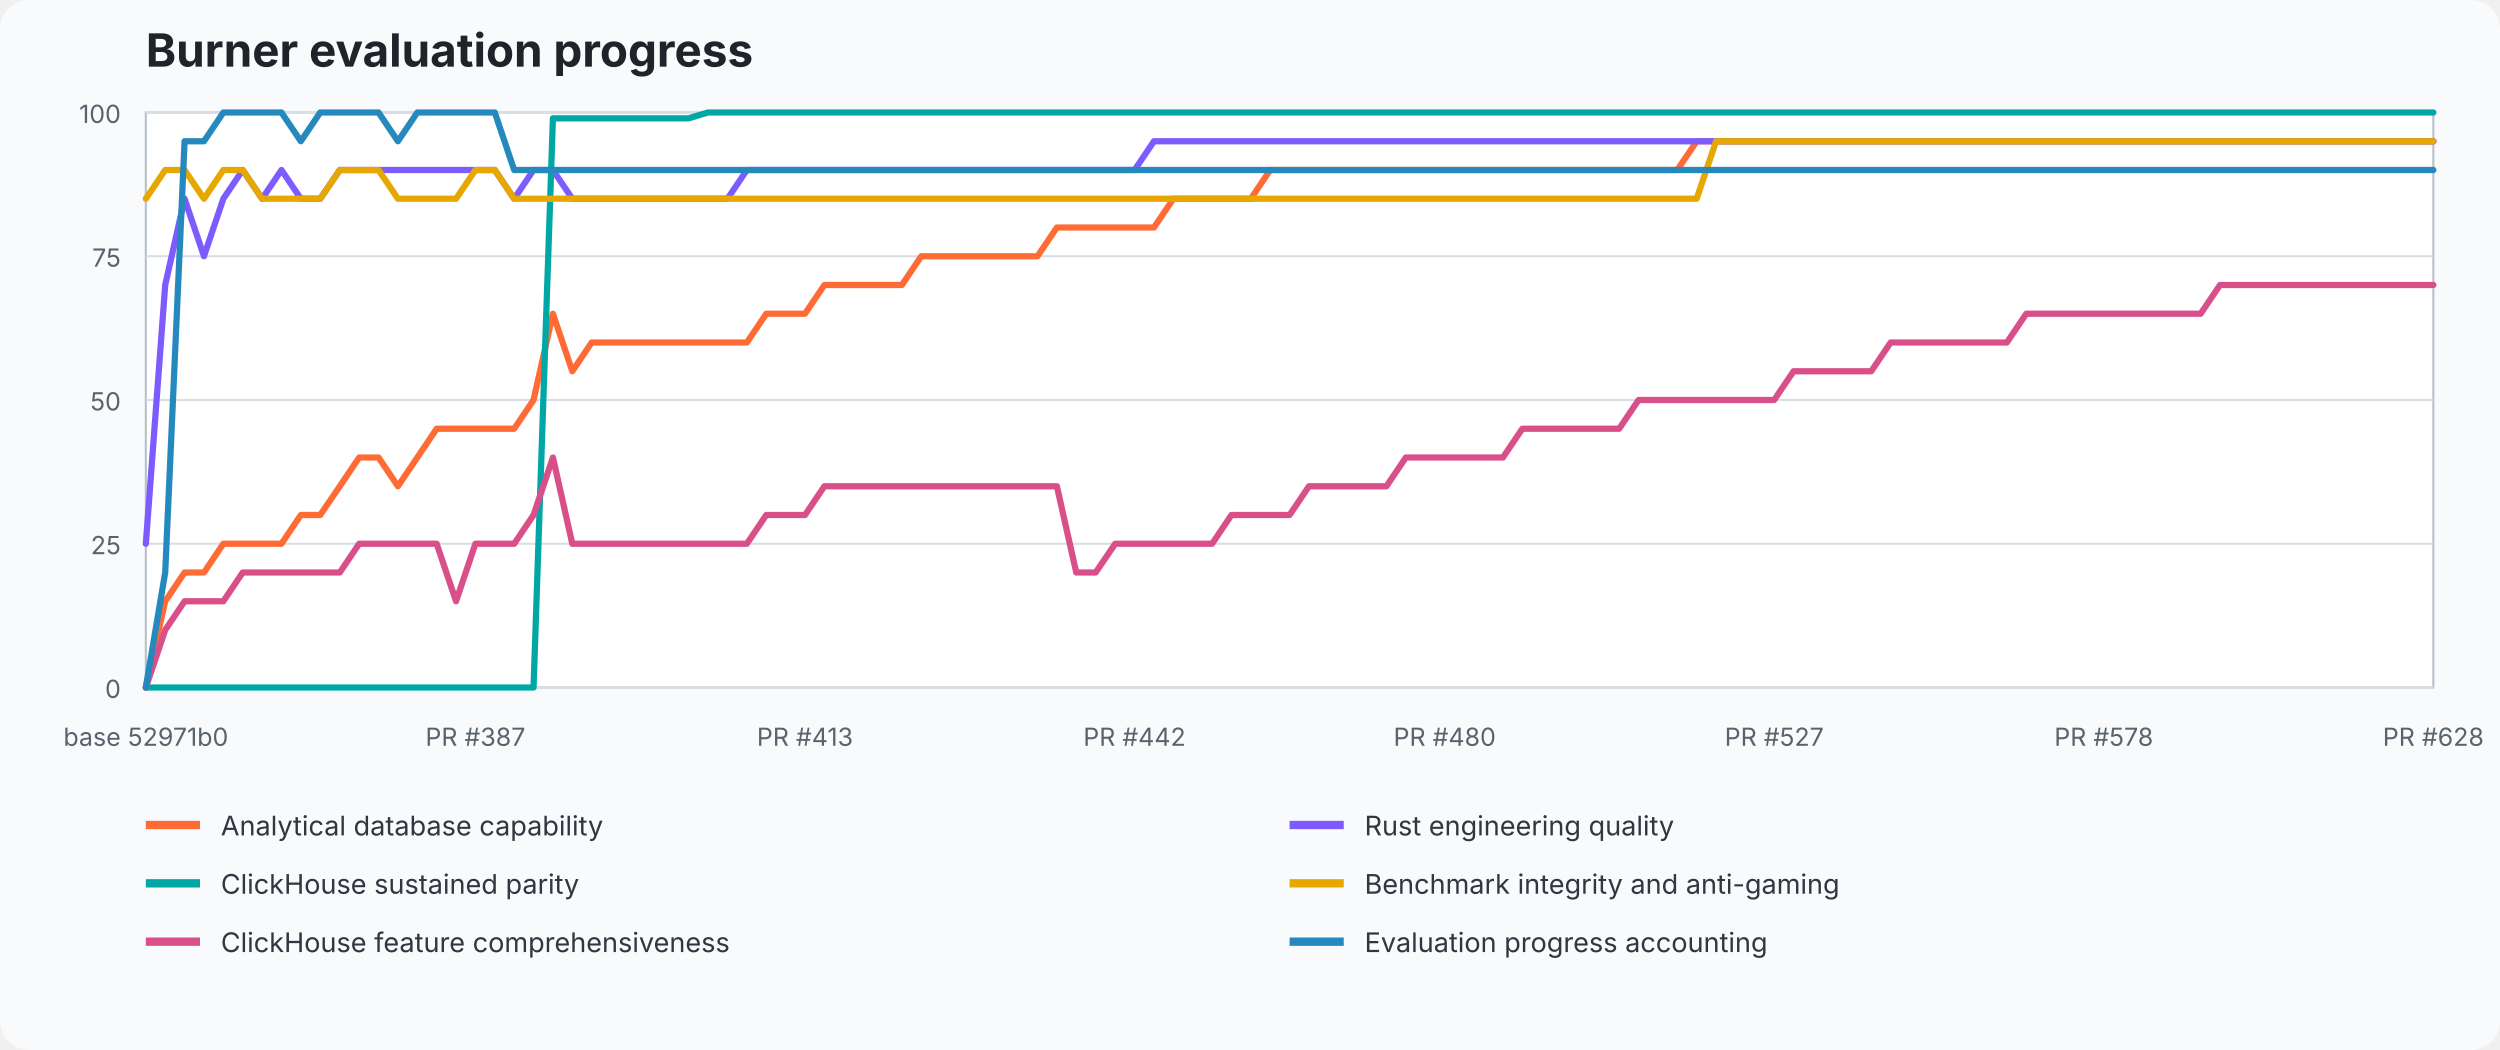
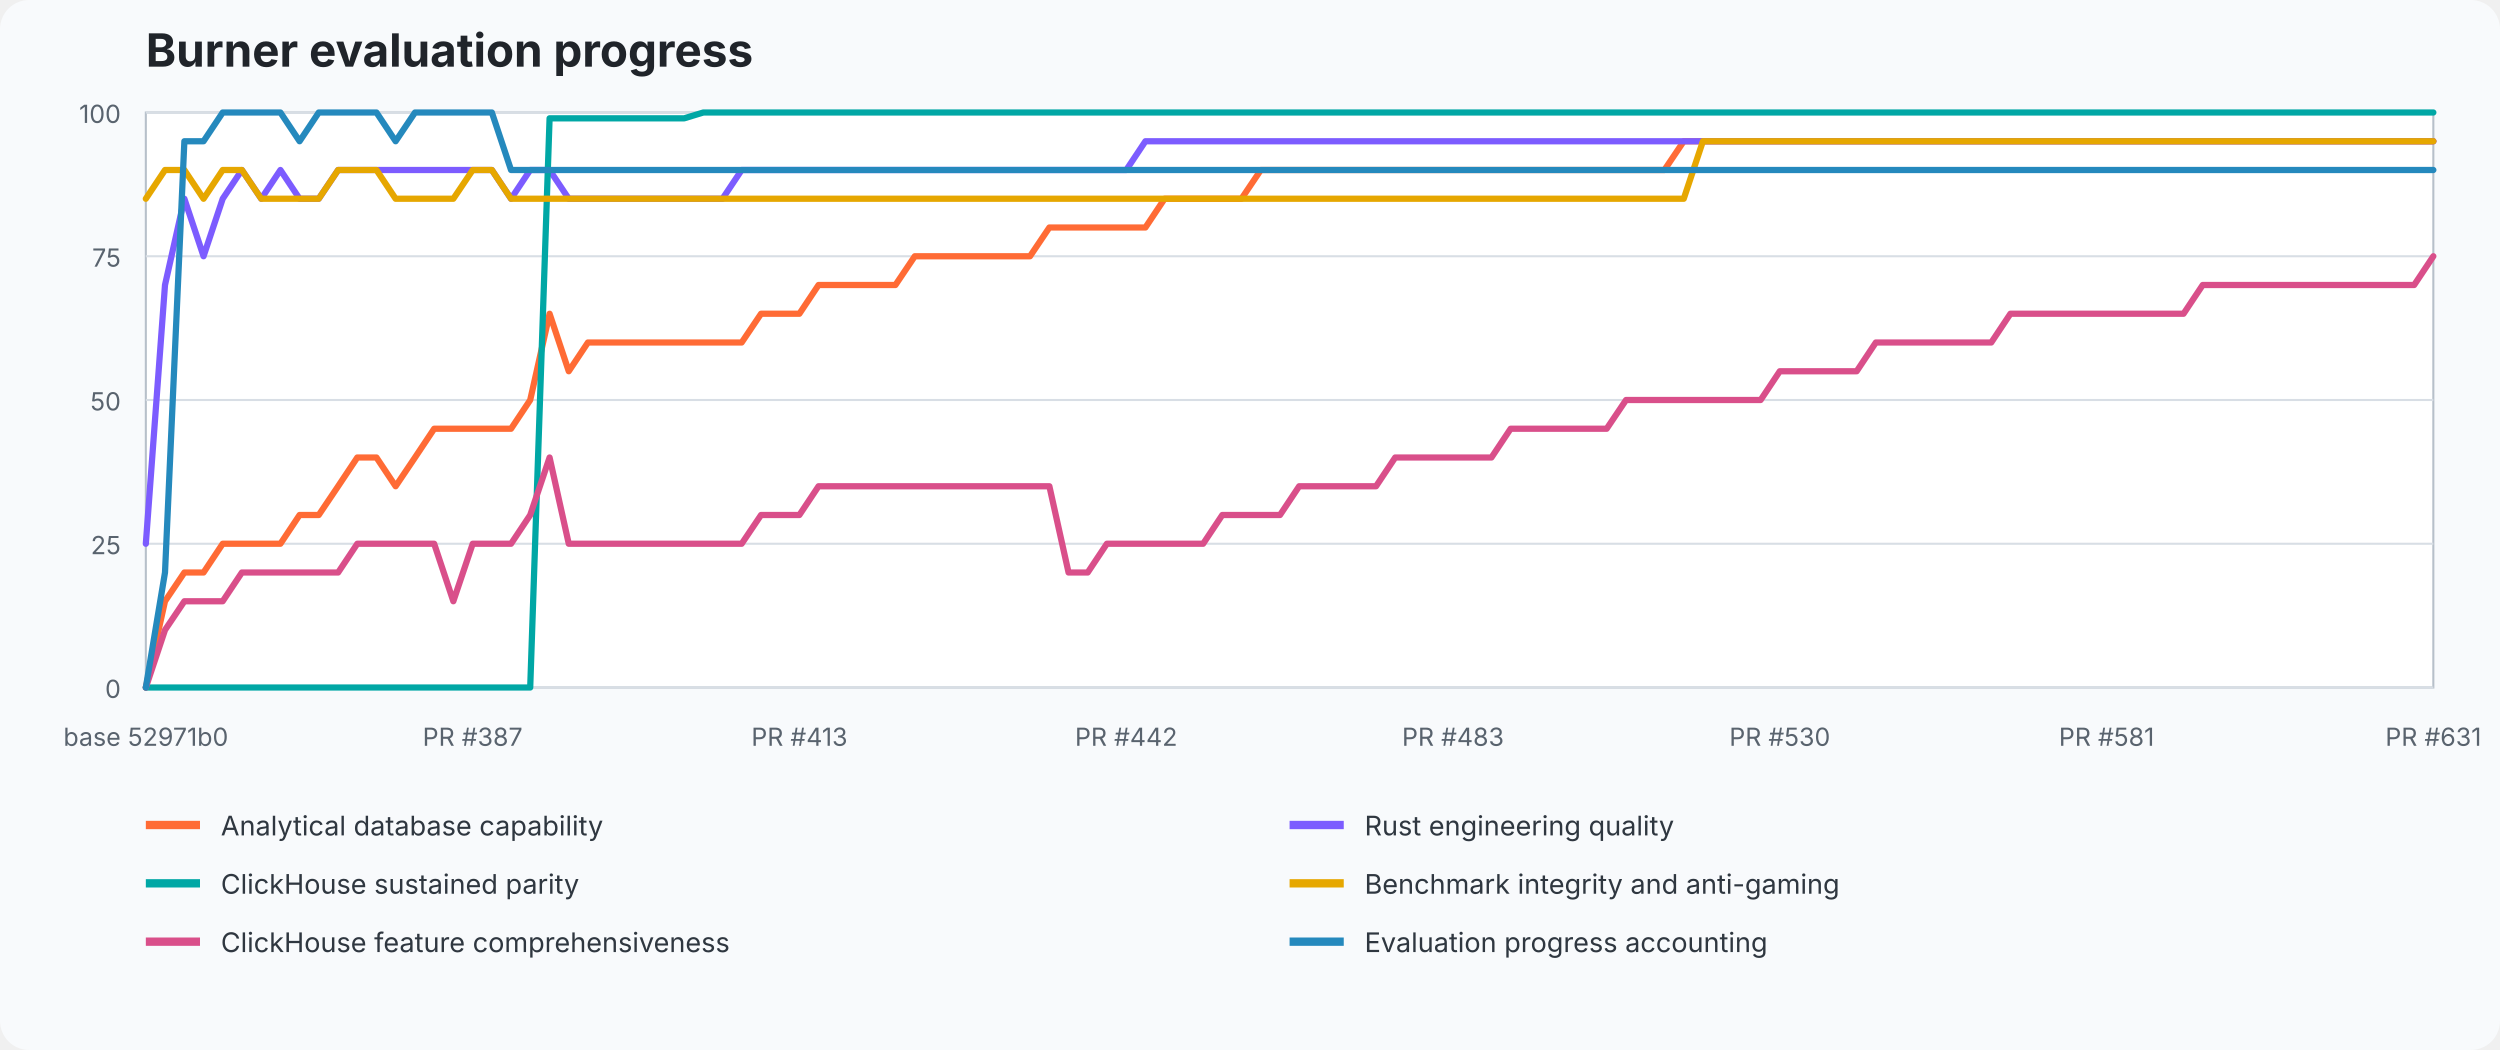
<svg xmlns="http://www.w3.org/2000/svg" width="1200" height="504" viewBox="0 0 1200 504" role="img" aria-labelledby="title desc">
  <style>text{font-family:ui-sans-serif,system-ui,-apple-system,BlinkMacSystemFont,"Segoe UI",sans-serif}.title{font-size:22px;font-weight:700;fill:#20242a}.axis{font-size:12px;fill:#59636e}.legend{font-size:13px;fill:#2f3740}.grid{stroke:#d8dee5;stroke-width:1}.plot{fill:#fff;stroke:#b7c0ca}</style>
  <rect width="100%" height="100%" fill="#f8fafc" rx="14" />
  <text x="70" y="32" class="title">Burner evaluation progress</text>
  <rect x="70" y="54" width="1098" height="276" class="plot" />
  <line x1="70" y1="330" x2="1168" y2="330" class="grid" />
  <text x="58" y="335" text-anchor="end" class="axis">0</text>
  <line x1="70" y1="261" x2="1168" y2="261" class="grid" />
  <text x="58" y="266" text-anchor="end" class="axis">25</text>
  <line x1="70" y1="192" x2="1168" y2="192" class="grid" />
  <text x="58" y="197" text-anchor="end" class="axis">50</text>
  <line x1="70" y1="123" x2="1168" y2="123" class="grid" />
  <text x="58" y="128" text-anchor="end" class="axis">75</text>
  <line x1="70" y1="54" x2="1168" y2="54" class="grid" />
  <text x="58" y="59" text-anchor="end" class="axis">100</text>
-   <polyline points="70.0,330.0 79.3,288.6 88.6,274.8 97.9,274.8 107.2,261.0 116.5,261.0 125.8,261.0 135.1,261.0 144.4,247.2 153.7,247.2 163.1,233.4 172.4,219.6 181.7,219.6 191.0,233.4 200.3,219.6 209.6,205.8 218.9,205.8 228.2,205.8 237.5,205.8 246.8,205.8 256.1,192.0 265.4,150.6 274.7,178.2 284.0,164.4 293.3,164.4 302.6,164.4 311.9,164.4 321.2,164.4 330.5,164.4 339.8,164.4 349.2,164.4 358.5,164.4 367.8,150.6 377.1,150.6 386.4,150.6 395.7,136.8 405.0,136.8 414.3,136.8 423.6,136.8 432.9,136.8 442.2,123.0 451.5,123.0 460.8,123.0 470.1,123.0 479.4,123.0 488.7,123.0 498.0,123.0 507.3,109.2 516.6,109.2 525.9,109.2 535.3,109.2 544.6,109.2 553.9,109.2 563.2,95.4 572.5,95.4 581.8,95.4 591.1,95.4 600.4,95.4 609.7,81.6 619.0,81.6 628.3,81.6 637.6,81.6 646.9,81.6 656.2,81.6 665.5,81.6 674.8,81.6 684.1,81.6 693.4,81.6 702.7,81.6 712.1,81.6 721.4,81.6 730.7,81.6 740.0,81.6 749.3,81.6 758.6,81.6 767.9,81.6 777.2,81.6 786.5,81.6 795.8,81.6 805.1,81.6 814.4,67.8 823.7,67.8 833.0,67.8 842.3,67.8 851.6,67.8 860.9,67.8 870.2,67.8 879.5,67.8 888.8,67.8 898.2,67.8 907.5,67.8 916.8,67.8 926.1,67.8 935.4,67.8 944.7,67.8 954.0,67.8 963.3,67.8 972.6,67.8 981.9,67.8 991.2,67.8 1000.5,67.8 1009.8,67.8 1019.1,67.8 1028.4,67.8 1037.7,67.8 1047.0,67.8 1056.3,67.8 1065.6,67.8 1074.9,67.8 1084.3,67.8 1093.6,67.8 1102.9,67.8 1112.2,67.8 1121.5,67.8 1130.8,67.8 1140.1,67.8 1149.4,67.8 1158.7,67.8 1168.0,67.8" fill="none" stroke="#ff6b35" stroke-width="3" stroke-linejoin="round" stroke-linecap="round" />
-   <polyline points="70.0,261.0 79.3,136.8 88.6,95.4 97.9,123.0 107.2,95.4 116.5,81.6 125.8,95.4 135.1,81.6 144.4,95.4 153.7,95.4 163.1,81.6 172.4,81.6 181.7,81.6 191.0,81.6 200.3,81.6 209.6,81.6 218.9,81.6 228.2,81.6 237.5,81.6 246.8,95.4 256.1,81.6 265.4,81.6 274.7,95.4 284.0,95.4 293.3,95.4 302.6,95.4 311.9,95.4 321.2,95.4 330.5,95.4 339.8,95.4 349.2,95.4 358.5,81.6 367.8,81.6 377.1,81.6 386.4,81.6 395.7,81.6 405.0,81.6 414.3,81.6 423.6,81.6 432.9,81.6 442.2,81.6 451.5,81.6 460.8,81.6 470.1,81.6 479.4,81.6 488.7,81.6 498.0,81.6 507.3,81.6 516.6,81.6 525.9,81.6 535.3,81.6 544.6,81.6 553.9,67.8 563.2,67.8 572.5,67.8 581.8,67.8 591.1,67.8 600.4,67.8 609.7,67.8 619.0,67.8 628.3,67.8 637.6,67.8 646.9,67.8 656.2,67.8 665.5,67.8 674.8,67.8 684.1,67.8 693.4,67.8 702.7,67.8 712.1,67.8 721.4,67.8 730.7,67.8 740.0,67.8 749.3,67.8 758.6,67.8 767.9,67.8 777.2,67.8 786.5,67.8 795.8,67.8 805.1,67.8 814.4,67.8 823.7,67.8 833.0,67.8 842.3,67.8 851.6,67.8 860.9,67.8 870.2,67.8 879.5,67.8 888.8,67.8 898.2,67.8 907.5,67.8 916.8,67.8 926.1,67.8 935.4,67.8 944.7,67.8 954.0,67.8 963.3,67.8 972.6,67.8 981.9,67.8 991.2,67.8 1000.5,67.8 1009.8,67.8 1019.1,67.8 1028.4,67.8 1037.7,67.8 1047.0,67.8 1056.3,67.8 1065.6,67.8 1074.9,67.8 1084.3,67.8 1093.6,67.8 1102.9,67.8 1112.2,67.8 1121.5,67.8 1130.8,67.8 1140.1,67.8 1149.4,67.8 1158.7,67.8 1168.0,67.8" fill="none" stroke="#7c5cff" stroke-width="3" stroke-linejoin="round" stroke-linecap="round" />
-   <polyline points="70.0,330.0 79.3,330.0 88.6,330.0 97.9,330.0 107.2,330.0 116.5,330.0 125.8,330.0 135.1,330.0 144.4,330.0 153.7,330.0 163.1,330.0 172.4,330.0 181.7,330.0 191.0,330.0 200.3,330.0 209.6,330.0 218.9,330.0 228.2,330.0 237.5,330.0 246.8,330.0 256.1,330.0 265.4,56.8 274.7,56.8 284.0,56.8 293.3,56.8 302.6,56.8 311.9,56.8 321.2,56.8 330.5,56.8 339.8,54.0 349.2,54.0 358.5,54.0 367.8,54.0 377.1,54.0 386.4,54.0 395.7,54.0 405.0,54.0 414.3,54.0 423.6,54.0 432.9,54.0 442.2,54.0 451.5,54.0 460.8,54.0 470.1,54.0 479.4,54.0 488.7,54.0 498.0,54.0 507.3,54.0 516.6,54.0 525.9,54.0 535.3,54.0 544.6,54.0 553.9,54.0 563.2,54.0 572.5,54.0 581.8,54.0 591.1,54.0 600.4,54.0 609.7,54.0 619.0,54.0 628.3,54.0 637.6,54.0 646.9,54.0 656.2,54.0 665.5,54.0 674.8,54.0 684.1,54.0 693.4,54.0 702.7,54.0 712.1,54.0 721.4,54.0 730.7,54.0 740.0,54.0 749.3,54.0 758.6,54.0 767.9,54.0 777.2,54.0 786.5,54.0 795.8,54.0 805.1,54.0 814.4,54.0 823.7,54.0 833.0,54.0 842.3,54.0 851.6,54.0 860.9,54.0 870.2,54.0 879.5,54.0 888.8,54.0 898.2,54.0 907.5,54.0 916.8,54.0 926.1,54.0 935.4,54.0 944.7,54.0 954.0,54.0 963.3,54.0 972.6,54.0 981.9,54.0 991.2,54.0 1000.5,54.0 1009.8,54.0 1019.1,54.0 1028.4,54.0 1037.7,54.0 1047.0,54.0 1056.3,54.0 1065.6,54.0 1074.9,54.0 1084.3,54.0 1093.6,54.0 1102.9,54.0 1112.2,54.0 1121.5,54.0 1130.8,54.0 1140.1,54.0 1149.4,54.0 1158.7,54.0 1168.0,54.0" fill="none" stroke="#00a7a5" stroke-width="3" stroke-linejoin="round" stroke-linecap="round" />
-   <polyline points="70.0,95.4 79.3,81.6 88.6,81.6 97.9,95.4 107.2,81.6 116.5,81.6 125.8,95.4 135.1,95.4 144.4,95.4 153.7,95.4 163.1,81.6 172.4,81.6 181.7,81.6 191.0,95.4 200.3,95.4 209.6,95.4 218.9,95.4 228.2,81.6 237.5,81.6 246.8,95.4 256.1,95.4 265.4,95.4 274.7,95.4 284.0,95.4 293.3,95.4 302.6,95.4 311.9,95.4 321.2,95.4 330.5,95.4 339.8,95.4 349.2,95.4 358.5,95.4 367.8,95.4 377.1,95.4 386.4,95.4 395.7,95.4 405.0,95.4 414.3,95.4 423.6,95.4 432.9,95.4 442.2,95.4 451.5,95.4 460.8,95.4 470.1,95.4 479.4,95.4 488.7,95.4 498.0,95.4 507.3,95.4 516.6,95.4 525.9,95.4 535.3,95.4 544.6,95.4 553.9,95.4 563.2,95.4 572.5,95.4 581.8,95.4 591.1,95.4 600.4,95.4 609.7,95.4 619.0,95.4 628.3,95.4 637.6,95.4 646.9,95.4 656.2,95.4 665.5,95.4 674.8,95.4 684.1,95.4 693.4,95.4 702.7,95.4 712.1,95.4 721.4,95.4 730.7,95.4 740.0,95.4 749.3,95.4 758.6,95.4 767.9,95.4 777.2,95.4 786.5,95.4 795.8,95.4 805.1,95.4 814.4,95.4 823.7,67.8 833.0,67.8 842.3,67.8 851.6,67.8 860.9,67.8 870.2,67.8 879.5,67.8 888.8,67.8 898.2,67.8 907.5,67.8 916.8,67.8 926.1,67.8 935.4,67.8 944.7,67.8 954.0,67.8 963.3,67.8 972.6,67.8 981.9,67.8 991.2,67.8 1000.5,67.8 1009.8,67.8 1019.1,67.8 1028.4,67.8 1037.7,67.8 1047.0,67.8 1056.3,67.8 1065.6,67.8 1074.9,67.8 1084.3,67.8 1093.6,67.8 1102.9,67.8 1112.2,67.8 1121.5,67.8 1130.8,67.8 1140.1,67.8 1149.4,67.8 1158.7,67.8 1168.0,67.8" fill="none" stroke="#e6a700" stroke-width="3" stroke-linejoin="round" stroke-linecap="round" />
-   <polyline points="70.0,330.0 79.3,302.4 88.6,288.6 97.9,288.6 107.2,288.6 116.5,274.8 125.8,274.8 135.1,274.8 144.4,274.8 153.7,274.8 163.1,274.8 172.4,261.0 181.7,261.0 191.0,261.0 200.3,261.0 209.6,261.0 218.9,288.6 228.2,261.0 237.5,261.0 246.8,261.0 256.1,247.2 265.4,219.6 274.7,261.0 284.0,261.0 293.3,261.0 302.6,261.0 311.9,261.0 321.2,261.0 330.5,261.0 339.8,261.0 349.2,261.0 358.5,261.0 367.8,247.2 377.1,247.2 386.4,247.2 395.7,233.4 405.0,233.4 414.3,233.4 423.6,233.4 432.9,233.4 442.2,233.4 451.5,233.4 460.8,233.4 470.1,233.4 479.4,233.4 488.7,233.4 498.0,233.4 507.3,233.4 516.6,274.8 525.9,274.8 535.3,261.0 544.6,261.0 553.9,261.0 563.2,261.0 572.5,261.0 581.8,261.0 591.1,247.2 600.4,247.2 609.7,247.2 619.0,247.2 628.3,233.4 637.6,233.4 646.9,233.4 656.2,233.4 665.5,233.4 674.8,219.6 684.1,219.6 693.4,219.6 702.7,219.6 712.1,219.6 721.4,219.6 730.7,205.8 740.0,205.8 749.3,205.8 758.6,205.8 767.9,205.8 777.2,205.8 786.5,192.0 795.8,192.0 805.1,192.0 814.4,192.0 823.7,192.0 833.0,192.0 842.3,192.0 851.6,192.0 860.9,178.2 870.2,178.2 879.5,178.2 888.8,178.2 898.2,178.2 907.5,164.4 916.8,164.4 926.1,164.4 935.4,164.4 944.7,164.4 954.0,164.4 963.3,164.4 972.6,150.6 981.9,150.6 991.2,150.6 1000.5,150.6 1009.8,150.6 1019.1,150.6 1028.4,150.6 1037.7,150.6 1047.0,150.6 1056.3,150.6 1065.6,136.8 1074.9,136.8 1084.3,136.8 1093.6,136.8 1102.9,136.8 1112.2,136.8 1121.5,136.8 1130.8,136.8 1140.1,136.8 1149.4,136.8 1158.7,136.8 1168.0,136.8" fill="none" stroke="#d94f8a" stroke-width="3" stroke-linejoin="round" stroke-linecap="round" />
-   <polyline points="70.0,330.0 79.3,274.8 88.6,67.8 97.9,67.8 107.2,54.0 116.5,54.0 125.8,54.0 135.1,54.0 144.4,67.8 153.7,54.0 163.1,54.0 172.4,54.0 181.7,54.0 191.0,67.8 200.3,54.0 209.6,54.0 218.9,54.0 228.2,54.0 237.5,54.0 246.8,81.6 256.1,81.6 265.4,81.6 274.7,81.6 284.0,81.6 293.3,81.6 302.6,81.6 311.9,81.6 321.2,81.6 330.5,81.6 339.8,81.6 349.2,81.6 358.5,81.6 367.8,81.6 377.1,81.6 386.4,81.6 395.7,81.6 405.0,81.6 414.3,81.6 423.6,81.6 432.9,81.6 442.2,81.6 451.5,81.6 460.8,81.6 470.1,81.6 479.4,81.6 488.7,81.6 498.0,81.6 507.3,81.6 516.6,81.6 525.9,81.6 535.3,81.6 544.6,81.6 553.9,81.6 563.2,81.6 572.5,81.6 581.8,81.6 591.1,81.6 600.4,81.6 609.7,81.6 619.0,81.6 628.3,81.6 637.6,81.6 646.9,81.6 656.2,81.6 665.5,81.6 674.8,81.6 684.1,81.6 693.4,81.6 702.7,81.6 712.1,81.6 721.4,81.6 730.7,81.6 740.0,81.6 749.3,81.6 758.6,81.6 767.9,81.6 777.2,81.6 786.5,81.6 795.8,81.6 805.1,81.6 814.4,81.6 823.7,81.6 833.0,81.6 842.3,81.6 851.6,81.6 860.9,81.6 870.2,81.6 879.5,81.6 888.8,81.6 898.2,81.6 907.5,81.6 916.8,81.6 926.1,81.6 935.4,81.6 944.7,81.6 954.0,81.6 963.3,81.6 972.6,81.6 981.9,81.6 991.2,81.6 1000.5,81.6 1009.8,81.6 1019.1,81.6 1028.4,81.6 1037.7,81.6 1047.0,81.6 1056.3,81.6 1065.6,81.6 1074.9,81.6 1084.3,81.6 1093.6,81.6 1102.9,81.6 1112.2,81.6 1121.5,81.6 1130.8,81.6 1140.1,81.6 1149.4,81.6 1158.7,81.6 1168.0,81.6" fill="none" stroke="#2589bd" stroke-width="3" stroke-linejoin="round" stroke-linecap="round" />
+   <polyline points="70.0,330.0 79.2,288.6 88.5,274.8 97.7,274.8 106.9,261.0 116.1,261.0 125.4,261.0 134.6,261.0 143.8,247.2 153.0,247.2 162.3,233.4 171.5,219.6 180.7,219.6 189.9,233.4 199.2,219.6 208.4,205.8 217.6,205.8 226.9,205.8 236.1,205.8 245.3,205.8 254.5,192.0 263.8,150.6 273.0,178.2 282.2,164.4 291.4,164.4 300.7,164.4 309.9,164.4 319.1,164.4 328.4,164.4 337.6,164.4 346.8,164.4 356.0,164.4 365.3,150.6 374.5,150.6 383.7,150.6 392.9,136.8 402.2,136.8 411.4,136.8 420.6,136.8 429.8,136.8 439.1,123.0 448.3,123.0 457.5,123.0 466.8,123.0 476.0,123.0 485.2,123.0 494.4,123.0 503.7,109.2 512.9,109.2 522.1,109.2 531.3,109.2 540.6,109.2 549.8,109.2 559.0,95.4 568.3,95.4 577.5,95.4 586.7,95.4 595.9,95.4 605.2,81.6 614.4,81.6 623.6,81.6 632.8,81.6 642.1,81.6 651.3,81.6 660.5,81.6 669.7,81.6 679.0,81.6 688.2,81.6 697.4,81.6 706.7,81.6 715.9,81.6 725.1,81.6 734.3,81.6 743.6,81.6 752.8,81.6 762.0,81.6 771.2,81.6 780.5,81.6 789.7,81.6 798.9,81.6 808.2,67.8 817.4,67.8 826.6,67.8 835.8,67.8 845.1,67.8 854.3,67.8 863.5,67.8 872.7,67.8 882.0,67.8 891.2,67.8 900.4,67.8 909.6,67.8 918.9,67.8 928.1,67.8 937.3,67.8 946.6,67.8 955.8,67.8 965.0,67.8 974.2,67.8 983.5,67.8 992.7,67.8 1001.9,67.8 1011.1,67.8 1020.4,67.8 1029.6,67.8 1038.8,67.8 1048.1,67.8 1057.3,67.8 1066.5,67.8 1075.7,67.8 1085.0,67.8 1094.2,67.8 1103.4,67.8 1112.6,67.8 1121.9,67.8 1131.1,67.8 1140.3,67.8 1149.5,67.8 1158.8,67.8 1168.0,67.8" fill="none" stroke="#ff6b35" stroke-width="3" stroke-linejoin="round" stroke-linecap="round" />
+   <polyline points="70.0,261.0 79.2,136.8 88.5,95.4 97.7,123.0 106.9,95.4 116.1,81.6 125.4,95.4 134.6,81.6 143.8,95.4 153.0,95.4 162.3,81.6 171.5,81.6 180.7,81.6 189.9,81.6 199.2,81.6 208.4,81.6 217.6,81.6 226.9,81.6 236.1,81.6 245.3,95.4 254.5,81.6 263.8,81.6 273.0,95.4 282.2,95.4 291.4,95.4 300.7,95.4 309.9,95.4 319.1,95.4 328.4,95.4 337.6,95.4 346.8,95.4 356.0,81.6 365.3,81.6 374.5,81.6 383.7,81.6 392.9,81.6 402.2,81.6 411.4,81.6 420.6,81.6 429.8,81.6 439.1,81.6 448.3,81.6 457.5,81.6 466.8,81.6 476.0,81.6 485.2,81.6 494.4,81.6 503.7,81.6 512.9,81.6 522.1,81.6 531.3,81.6 540.6,81.6 549.8,67.8 559.0,67.8 568.3,67.8 577.5,67.8 586.7,67.8 595.9,67.8 605.2,67.8 614.4,67.8 623.6,67.8 632.8,67.8 642.1,67.8 651.3,67.8 660.5,67.8 669.7,67.8 679.0,67.8 688.2,67.8 697.4,67.8 706.7,67.8 715.9,67.8 725.1,67.8 734.3,67.8 743.6,67.8 752.8,67.8 762.0,67.8 771.2,67.8 780.5,67.8 789.7,67.8 798.9,67.8 808.2,67.8 817.4,67.8 826.6,67.8 835.8,67.8 845.1,67.8 854.3,67.8 863.5,67.8 872.7,67.8 882.0,67.8 891.2,67.8 900.4,67.8 909.6,67.8 918.9,67.8 928.1,67.8 937.3,67.8 946.6,67.8 955.8,67.8 965.0,67.8 974.2,67.8 983.5,67.8 992.7,67.8 1001.9,67.8 1011.1,67.8 1020.4,67.8 1029.6,67.8 1038.8,67.8 1048.1,67.8 1057.3,67.8 1066.5,67.8 1075.7,67.8 1085.0,67.8 1094.2,67.8 1103.4,67.8 1112.6,67.8 1121.9,67.8 1131.1,67.8 1140.3,67.8 1149.5,67.8 1158.8,67.8 1168.0,67.8" fill="none" stroke="#7c5cff" stroke-width="3" stroke-linejoin="round" stroke-linecap="round" />
+   <polyline points="70.0,330.0 79.2,330.0 88.5,330.0 97.7,330.0 106.9,330.0 116.1,330.0 125.4,330.0 134.6,330.0 143.8,330.0 153.0,330.0 162.3,330.0 171.5,330.0 180.7,330.0 189.9,330.0 199.2,330.0 208.4,330.0 217.6,330.0 226.9,330.0 236.1,330.0 245.3,330.0 254.5,330.0 263.8,56.8 273.0,56.8 282.2,56.8 291.4,56.8 300.7,56.8 309.9,56.8 319.1,56.8 328.4,56.8 337.6,54.0 346.8,54.0 356.0,54.0 365.3,54.0 374.5,54.0 383.7,54.0 392.9,54.0 402.2,54.0 411.4,54.0 420.6,54.0 429.8,54.0 439.1,54.0 448.3,54.0 457.5,54.0 466.8,54.0 476.0,54.0 485.2,54.0 494.4,54.0 503.7,54.0 512.9,54.0 522.1,54.0 531.3,54.0 540.6,54.0 549.8,54.0 559.0,54.0 568.3,54.0 577.5,54.0 586.7,54.0 595.9,54.0 605.2,54.0 614.4,54.0 623.6,54.0 632.8,54.0 642.1,54.0 651.3,54.0 660.5,54.0 669.7,54.0 679.0,54.0 688.2,54.0 697.4,54.0 706.7,54.0 715.9,54.0 725.1,54.0 734.3,54.0 743.6,54.0 752.8,54.0 762.0,54.0 771.2,54.0 780.5,54.0 789.7,54.0 798.9,54.0 808.2,54.0 817.4,54.0 826.6,54.0 835.8,54.0 845.1,54.0 854.3,54.0 863.5,54.0 872.7,54.0 882.0,54.0 891.2,54.0 900.4,54.0 909.6,54.0 918.9,54.0 928.1,54.0 937.3,54.0 946.6,54.0 955.8,54.0 965.0,54.0 974.2,54.0 983.5,54.0 992.7,54.0 1001.9,54.0 1011.1,54.0 1020.4,54.0 1029.6,54.0 1038.8,54.0 1048.1,54.0 1057.3,54.0 1066.5,54.0 1075.7,54.0 1085.0,54.0 1094.2,54.0 1103.4,54.0 1112.6,54.0 1121.9,54.0 1131.1,54.0 1140.3,54.0 1149.5,54.0 1158.8,54.0 1168.0,54.0" fill="none" stroke="#00a7a5" stroke-width="3" stroke-linejoin="round" stroke-linecap="round" />
+   <polyline points="70.0,95.4 79.2,81.6 88.5,81.6 97.7,95.4 106.9,81.6 116.1,81.6 125.4,95.4 134.6,95.4 143.8,95.4 153.0,95.4 162.3,81.6 171.5,81.6 180.7,81.6 189.9,95.4 199.2,95.4 208.4,95.4 217.6,95.4 226.9,81.6 236.1,81.6 245.3,95.4 254.5,95.4 263.8,95.4 273.0,95.4 282.2,95.4 291.4,95.4 300.7,95.4 309.9,95.4 319.1,95.4 328.4,95.4 337.6,95.4 346.8,95.4 356.0,95.4 365.3,95.4 374.5,95.4 383.7,95.4 392.9,95.4 402.2,95.4 411.4,95.4 420.6,95.4 429.8,95.4 439.1,95.4 448.3,95.4 457.5,95.4 466.8,95.4 476.0,95.4 485.2,95.4 494.4,95.4 503.7,95.4 512.9,95.4 522.1,95.4 531.3,95.4 540.6,95.4 549.8,95.4 559.0,95.4 568.3,95.4 577.5,95.4 586.7,95.4 595.9,95.4 605.2,95.4 614.4,95.4 623.6,95.4 632.8,95.4 642.1,95.4 651.3,95.4 660.5,95.4 669.7,95.4 679.0,95.4 688.2,95.4 697.4,95.4 706.7,95.4 715.9,95.4 725.1,95.4 734.3,95.4 743.6,95.4 752.8,95.4 762.0,95.4 771.2,95.4 780.5,95.4 789.7,95.4 798.9,95.4 808.2,95.4 817.4,67.8 826.6,67.8 835.8,67.8 845.1,67.8 854.3,67.8 863.5,67.8 872.7,67.8 882.0,67.8 891.2,67.8 900.4,67.8 909.6,67.8 918.9,67.8 928.1,67.8 937.3,67.8 946.6,67.8 955.8,67.8 965.0,67.8 974.2,67.8 983.5,67.8 992.7,67.8 1001.9,67.8 1011.1,67.8 1020.4,67.8 1029.6,67.8 1038.8,67.8 1048.1,67.8 1057.3,67.8 1066.5,67.8 1075.7,67.8 1085.0,67.8 1094.2,67.8 1103.4,67.8 1112.6,67.8 1121.9,67.8 1131.1,67.8 1140.3,67.8 1149.5,67.8 1158.8,67.8 1168.0,67.8" fill="none" stroke="#e6a700" stroke-width="3" stroke-linejoin="round" stroke-linecap="round" />
+   <polyline points="70.0,330.0 79.2,302.4 88.5,288.6 97.7,288.6 106.9,288.6 116.1,274.8 125.4,274.8 134.6,274.8 143.8,274.8 153.0,274.8 162.3,274.8 171.5,261.0 180.7,261.0 189.9,261.0 199.2,261.0 208.4,261.0 217.6,288.6 226.9,261.0 236.1,261.0 245.3,261.0 254.5,247.2 263.8,219.6 273.0,261.0 282.2,261.0 291.4,261.0 300.7,261.0 309.9,261.0 319.1,261.0 328.4,261.0 337.6,261.0 346.8,261.0 356.0,261.0 365.3,247.2 374.5,247.2 383.7,247.2 392.9,233.4 402.2,233.4 411.4,233.4 420.6,233.4 429.8,233.4 439.1,233.4 448.3,233.4 457.5,233.4 466.8,233.4 476.0,233.4 485.2,233.4 494.4,233.4 503.7,233.4 512.9,274.8 522.1,274.8 531.3,261.0 540.6,261.0 549.8,261.0 559.0,261.0 568.3,261.0 577.5,261.0 586.7,247.2 595.9,247.2 605.2,247.2 614.4,247.2 623.6,233.4 632.8,233.4 642.1,233.4 651.3,233.4 660.5,233.4 669.7,219.6 679.0,219.6 688.2,219.6 697.4,219.6 706.7,219.6 715.9,219.6 725.1,205.8 734.3,205.8 743.6,205.8 752.8,205.8 762.0,205.8 771.2,205.8 780.5,192.0 789.7,192.0 798.9,192.0 808.2,192.0 817.4,192.0 826.6,192.0 835.8,192.0 845.1,192.0 854.3,178.2 863.5,178.2 872.7,178.2 882.0,178.2 891.2,178.2 900.4,164.4 909.6,164.4 918.9,164.4 928.1,164.4 937.3,164.4 946.6,164.4 955.8,164.4 965.0,150.6 974.2,150.6 983.5,150.6 992.7,150.6 1001.9,150.6 1011.1,150.6 1020.4,150.6 1029.6,150.6 1038.8,150.6 1048.1,150.6 1057.3,136.8 1066.5,136.8 1075.7,136.8 1085.0,136.8 1094.2,136.8 1103.4,136.8 1112.6,136.8 1121.9,136.8 1131.1,136.8 1140.3,136.8 1149.5,136.8 1158.8,136.8 1168.0,123.0" fill="none" stroke="#d94f8a" stroke-width="3" stroke-linejoin="round" stroke-linecap="round" />
+   <polyline points="70.0,330.0 79.2,274.8 88.5,67.8 97.7,67.8 106.9,54.0 116.1,54.0 125.4,54.0 134.6,54.0 143.8,67.8 153.0,54.0 162.3,54.0 171.5,54.0 180.7,54.0 189.9,67.8 199.2,54.0 208.4,54.0 217.6,54.0 226.9,54.0 236.1,54.0 245.3,81.6 254.5,81.6 263.8,81.6 273.0,81.6 282.2,81.6 291.4,81.6 300.7,81.6 309.9,81.6 319.1,81.6 328.4,81.6 337.6,81.6 346.8,81.6 356.0,81.6 365.3,81.6 374.5,81.6 383.7,81.6 392.9,81.6 402.2,81.6 411.4,81.6 420.6,81.6 429.8,81.6 439.1,81.6 448.3,81.6 457.5,81.6 466.8,81.6 476.0,81.6 485.2,81.6 494.4,81.6 503.7,81.6 512.9,81.6 522.1,81.6 531.3,81.6 540.6,81.6 549.8,81.6 559.0,81.6 568.3,81.6 577.5,81.6 586.7,81.6 595.9,81.6 605.2,81.6 614.4,81.6 623.6,81.6 632.8,81.6 642.1,81.6 651.3,81.6 660.5,81.6 669.7,81.6 679.0,81.6 688.2,81.6 697.4,81.6 706.7,81.6 715.9,81.6 725.1,81.6 734.3,81.6 743.6,81.6 752.8,81.6 762.0,81.6 771.2,81.6 780.5,81.6 789.7,81.6 798.9,81.6 808.2,81.6 817.4,81.6 826.6,81.6 835.8,81.6 845.1,81.6 854.3,81.6 863.5,81.6 872.7,81.6 882.0,81.6 891.2,81.6 900.4,81.6 909.6,81.6 918.9,81.6 928.1,81.6 937.3,81.6 946.6,81.6 955.8,81.6 965.0,81.6 974.2,81.6 983.5,81.6 992.7,81.6 1001.9,81.6 1011.1,81.6 1020.4,81.6 1029.6,81.6 1038.8,81.6 1048.1,81.6 1057.3,81.6 1066.5,81.6 1075.7,81.6 1085.0,81.6 1094.2,81.6 1103.4,81.6 1112.6,81.6 1121.9,81.6 1131.1,81.6 1140.3,81.6 1149.5,81.6 1158.8,81.6 1168.0,81.6" fill="none" stroke="#2589bd" stroke-width="3" stroke-linejoin="round" stroke-linecap="round" />
  <text x="70" y="358" text-anchor="middle" class="axis">base 52971b0</text>
-   <text x="228.186" y="358" text-anchor="middle" class="axis">PR #387</text>
-   <text x="386.373" y="358" text-anchor="middle" class="axis">PR #413</text>
-   <text x="544.559" y="358" text-anchor="middle" class="axis">PR #442</text>
-   <text x="693.441" y="358" text-anchor="middle" class="axis">PR #480</text>
-   <text x="851.627" y="358" text-anchor="middle" class="axis">PR #527</text>
-   <text x="1009.814" y="358" text-anchor="middle" class="axis">PR #578</text>
-   <text x="1168" y="358" text-anchor="middle" class="axis">PR #628</text>
+   <text x="226.857" y="358" text-anchor="middle" class="axis">PR #387</text>
+   <text x="383.714" y="358" text-anchor="middle" class="axis">PR #413</text>
+   <text x="540.571" y="358" text-anchor="middle" class="axis">PR #442</text>
+   <text x="697.429" y="358" text-anchor="middle" class="axis">PR #483</text>
+   <text x="854.286" y="358" text-anchor="middle" class="axis">PR #530</text>
+   <text x="1011.143" y="358" text-anchor="middle" class="axis">PR #581</text>
+   <text x="1168" y="358" text-anchor="middle" class="axis">PR #631</text>
  <line x1="70" y1="396" x2="96" y2="396" stroke="#ff6b35" stroke-width="4" />
  <text x="106" y="401" class="legend">Analytical database capability</text>
  <line x1="619" y1="396" x2="645" y2="396" stroke="#7c5cff" stroke-width="4" />
  <text x="655" y="401" class="legend">Rust engineering quality</text>
  <line x1="70" y1="424" x2="96" y2="424" stroke="#00a7a5" stroke-width="4" />
  <text x="106" y="429" class="legend">ClickHouse sustained parity</text>
  <line x1="619" y1="424" x2="645" y2="424" stroke="#e6a700" stroke-width="4" />
  <text x="655" y="429" class="legend">Benchmark integrity and anti-gaming</text>
  <line x1="70" y1="452" x2="96" y2="452" stroke="#d94f8a" stroke-width="4" />
  <text x="106" y="457" class="legend">ClickHouse feature comprehensiveness</text>
  <line x1="619" y1="452" x2="645" y2="452" stroke="#2589bd" stroke-width="4" />
  <text x="655" y="457" class="legend">Evaluation progress accounting</text>
</svg>
